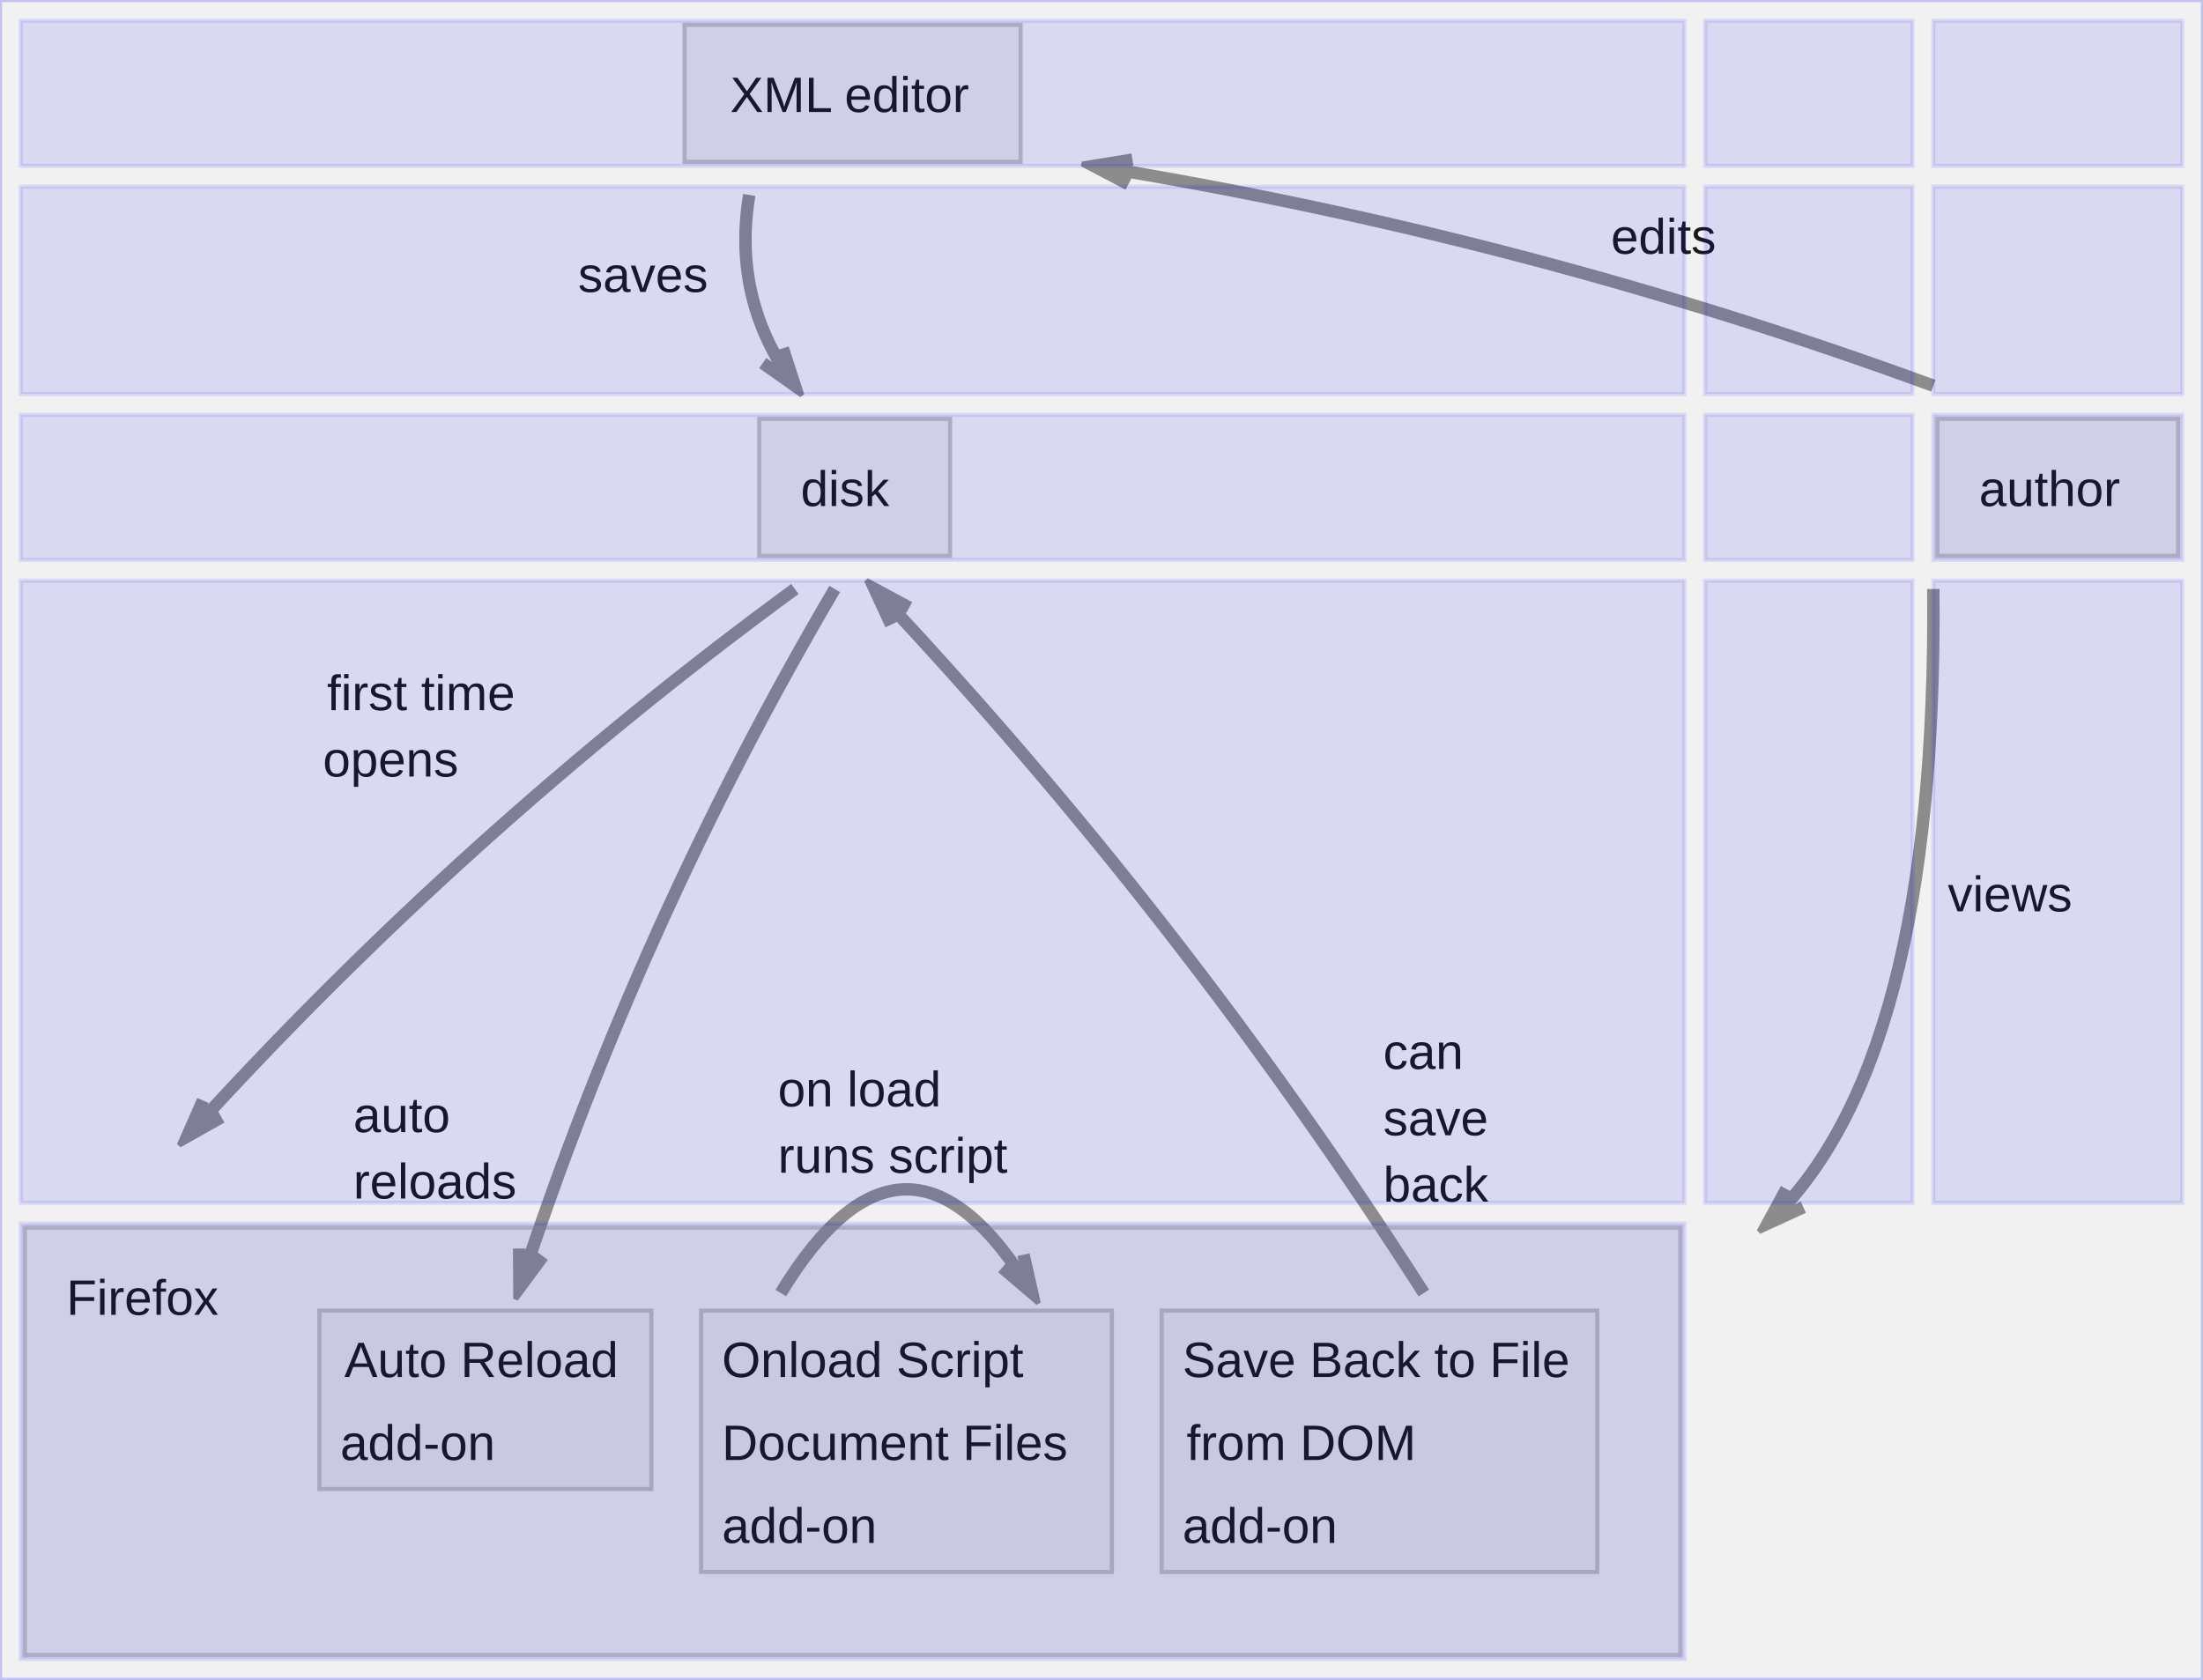
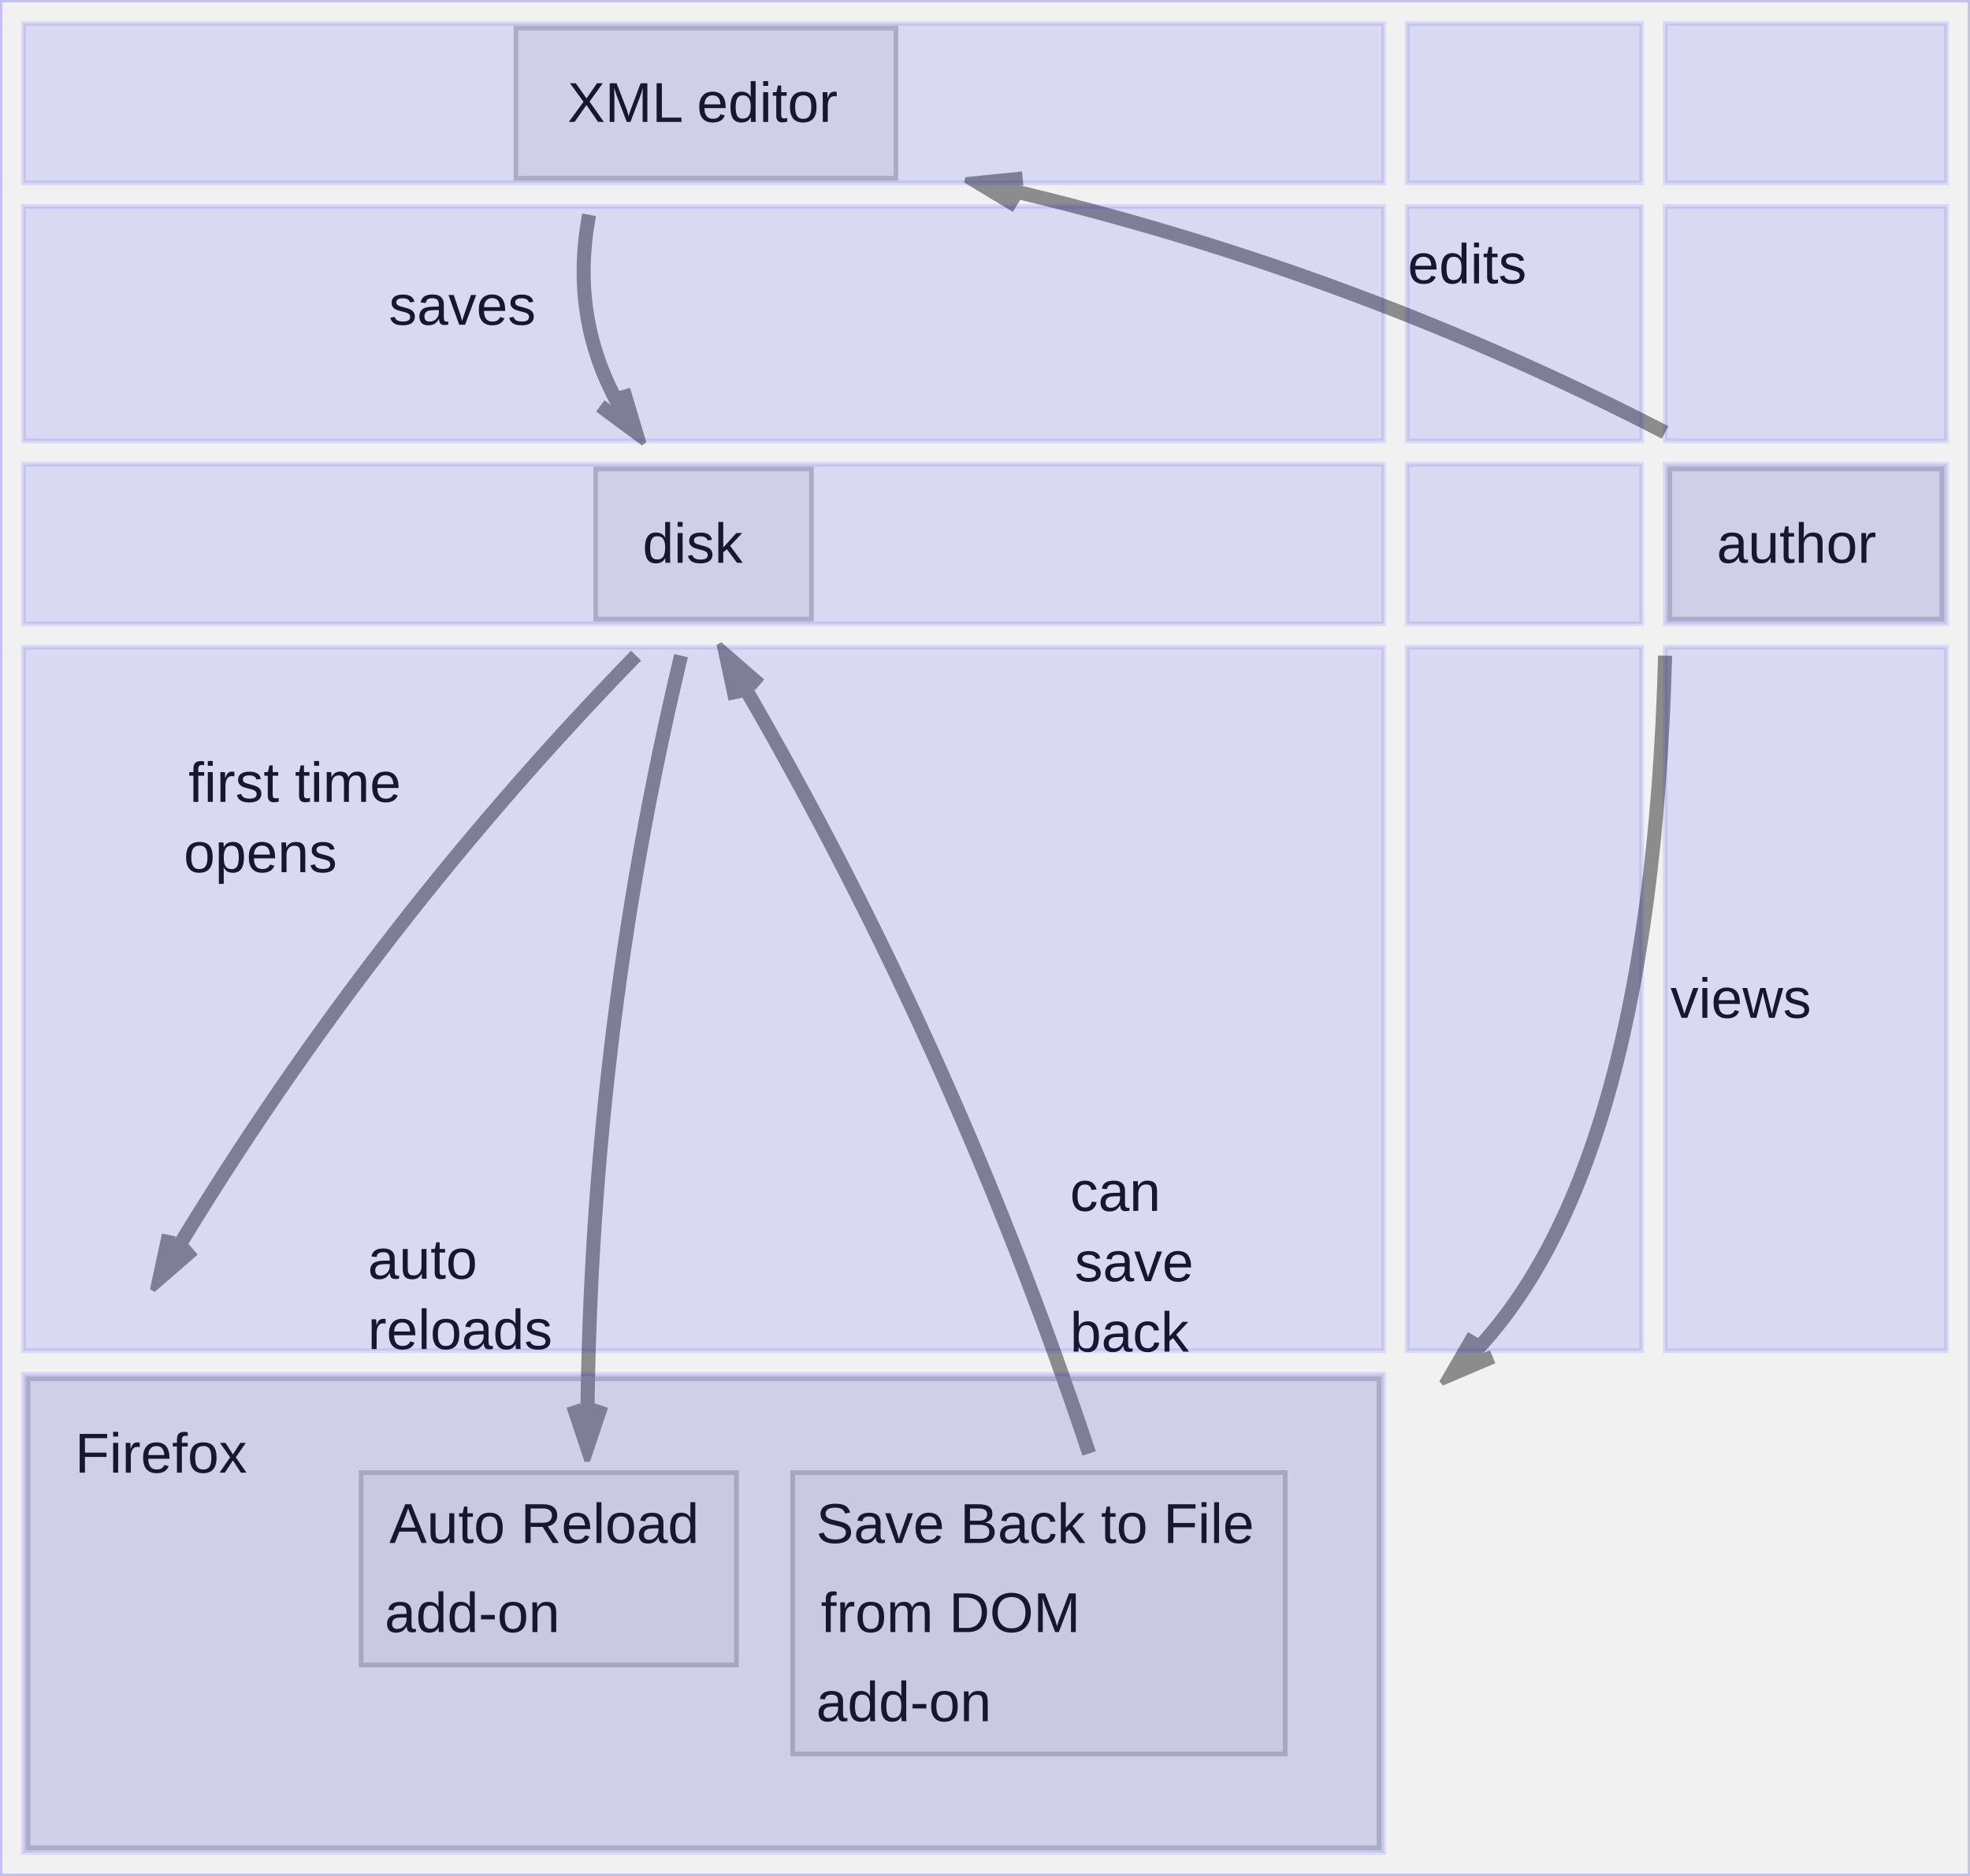
- <svg xmlns="http://www.w3.org/2000/svg" xmlns:ns1="http://www.nrvr.com/2012/adj" width="531" height="405">
+ <svg xmlns="http://www.w3.org/2000/svg" xmlns:ns1="http://www.nrvr.com/2012/adj" width="420" height="400">
  <style type="text/css">
	@font-face {
		font-family: Liberation Sans;
		src: local("Liberation Sans"), local("Liberation Sans Regular"), local("LiberationSans-Regular"),
			url(fonts/Liberation/LiberationSans-Regular.ttf);
		font-weight: normal;
		font-style: normal;
	}
	svg {
		font-family: "Liberation Sans","Arial";
		font-size: 12px;
	}
	.subject {
		fill: lightgray;
		opacity: 0.5;
		stroke: gray;
	}
	.arrow {
		stroke: gray;
		fill: none;
	}
</style>
  <defs>
    <marker id="arrowhead" class="arrow" markerUnits="strokeWidth" orient="auto" viewBox="-4 -2 5 4" refX="0" refY="0" markerWidth="5" markerHeight="4" stroke-width="1" fill="none">
      <path d="M -3 1 L 0 0 L -3 -1" />
    </marker>
  </defs>
  <g>
    <ns1:horizontalList makeGrid="true" gap="5" maxPerRow="3" hAlign="center" explain="true" />
-     <g ns1:id="subject-editor" transform="translate(164,5)">
+     <g ns1:id="subject-editor" transform="translate(109,5)">
      <ns1:horizontalList gap="10" />
-       <rect width="81" height="33" class="subject" x="1" y="1">
+       <rect width="81" height="32" class="subject" x="1" y="1">
        <ns1:frameForParent inset="1" />
      </rect>
-       <text transform="translate(12,22)">XML editor</text>
+       <text transform="translate(12,21)">XML editor</text>
    </g>
-     <g transform="translate(436,5)" />
-     <g transform="translate(496,5)" />
-     <g transform="translate(206,45)" />
-     <g transform="translate(411,45)">
+     <g transform="translate(325,5)" />
+     <g transform="translate(385,5)" />
+     <g transform="translate(150,44)" />
+     <g transform="translate(300,44)">
      <rect width="50" height="50" fill="none" />
    </g>
-     <g transform="translate(496,45)" />
-     <g ns1:id="subject-disk" transform="translate(182,100)">
+     <g transform="translate(385,44)" />
+     <g ns1:id="subject-disk" transform="translate(126,99)">
      <ns1:horizontalList gap="10" />
-       <rect width="46" height="33" class="subject" x="1" y="1">
+       <rect width="46" height="32" class="subject" x="1" y="1">
        <ns1:frameForParent inset="1" />
      </rect>
-       <text transform="translate(11,22)">disk</text>
+       <text transform="translate(11,21)">disk</text>
    </g>
-     <g transform="translate(436,100)" />
-     <g ns1:id="subject-author" transform="translate(466,100)">
+     <g transform="translate(325,99)" />
+     <g ns1:id="subject-author" transform="translate(355,99)">
      <ns1:horizontalList gap="10" />
-       <rect width="58" height="33" class="subject" x="1" y="1">
+       <rect width="58" height="32" class="subject" x="1" y="1">
        <ns1:frameForParent inset="1" />
      </rect>
-       <text transform="translate(11,22)">author</text>
+       <text transform="translate(11,21)">author</text>
    </g>
-     <g transform="translate(206,140)" />
-     <g transform="translate(411,140)">
+     <g transform="translate(150,138)" />
+     <g transform="translate(300,138)">
      <rect width="50" height="150" fill="none" />
    </g>
-     <g transform="translate(496,140)" />
-     <g ns1:id="subject-firefox" transform="translate(5,295)">
+     <g transform="translate(385,138)" />
+     <g ns1:id="subject-firefox" transform="translate(5,293)">
      <ns1:horizontalList gap="10" />
-       <rect width="399" height="103" class="subject" x="1" y="1">
+       <rect width="288" height="100" class="subject" x="1" y="1">
        <ns1:frameForParent inset="1" />
      </rect>
-       <text transform="translate(11,22)">Firefox</text>
+       <text transform="translate(11,21)">Firefox</text>
      <g transform="translate(61,10)">
        <ns1:horizontalList gap="10" />
        <g ns1:id="add-on-auto-reload" transform="translate(10,10)">
          <ns1:verticalList gap="5" />
-           <rect width="80" height="43" class="subject" x="1" y="1">
+           <rect width="80" height="41" class="subject" x="1" y="1">
            <ns1:frameForParent inset="1" />
          </rect>
-           <text transform="translate(7,17)">Auto Reload</text>
-           <text transform="translate(6,37)">add-on</text>
+           <text transform="translate(7,16)">Auto Reload</text>
+           <text transform="translate(6,35)">add-on</text>
        </g>
-         <g ns1:id="add-on-onload-script" transform="translate(102,10)">
+         <g ns1:id="add-on-save-back" transform="translate(102,10)">
          <ns1:verticalList gap="5" />
-           <rect width="99" height="63" class="subject" x="1" y="1">
+           <rect width="105" height="60" class="subject" x="1" y="1">
            <ns1:frameForParent inset="1" />
          </rect>
-           <text transform="translate(6,17)">Onload Script</text>
-           <text transform="translate(6,37)">Document Files</text>
-           <text transform="translate(6,57)">add-on</text>
-         </g>
-         <g ns1:id="add-on-save-back" transform="translate(213,10)">
-           <ns1:verticalList gap="5" />
-           <rect width="105" height="63" class="subject" x="1" y="1">
-             <ns1:frameForParent inset="1" />
-           </rect>
-           <text transform="translate(6,17)">Save Back to File</text>
-           <text transform="translate(7,37)">from DOM</text>
-           <text transform="translate(6,57)">add-on</text>
+           <text transform="translate(6,16)">Save Back to File</text>
+           <text transform="translate(7,35)">from DOM</text>
+           <text transform="translate(6,54)">add-on</text>
        </g>
      </g>
    </g>
    <g>
      <ns1:connection from="subject-editor % 0.2, 1.2" to="subject-disk % 0.2, -0.2" />
-       <path class="arrow" d="M180.6,47q-4.226,25.326 11,46" stroke-width="3" marker-end="url(#arrowhead)" ns1:d="M0,0 q50,10 100,0" />
-       <g transform="translate(137.321,57.385)">
+       <path class="arrow" d="M125.6,45.8q-4.776,25.307 10,46.4" stroke-width="3" marker-end="url(#arrowhead)" ns1:d="M0,0 q50,10 100,0" />
+       <g transform="translate(79.891,57.241)">
        <ns1:rider at="0.4" pin="1.1,0.5" />
        <ns1:verticalList gap="1" />
-         <text transform="translate(2,13)">saves</text>
+         <text transform="translate(3,12)">saves</text>
      </g>
    </g>
    <g>
      <ns1:connection from="subject-disk % 0.2, 1.2" to="subject-firefox % 0.1, -0.2" />
-       <path class="arrow" d="M191.6,142q-79.944,58.571 -146.5,132" stroke-width="3" marker-end="url(#arrowhead)" ns1:d="M0,0 q50,10 100,0" />
-       <g transform="translate(75.818,158.218)">
+       <path class="arrow" d="M135.6,139.8q-58.742,60.324 -101.6,132.8" stroke-width="3" marker-end="url(#arrowhead)" ns1:d="M0,0 q50,10 100,0" />
+       <g transform="translate(37.172,158.974)">
        <ns1:rider at="0.4" pin="1,1" />
        <ns1:verticalList gap="1" />
-         <text transform="translate(3,13)">first time</text>
-         <text transform="translate(2,29)">opens</text>
+         <text transform="translate(3,12)">first time</text>
+         <text transform="translate(2,27)">opens</text>
      </g>
    </g>
    <g>
      <ns1:connection from="subject-disk % 0.4, 1.2" to="add-on-auto-reload % 0.6, -0.1" />
-       <path class="arrow" d="M201.2,142q-47.116,80.138 -76,168.5" stroke-width="3" marker-end="url(#arrowhead)" ns1:d="M0,0 q50,10 100,0" />
-       <g transform="translate(83.153,259.963)">
+       <path class="arrow" d="M145.2,139.8q-19.931,83.274 -20,168.9" stroke-width="3" marker-end="url(#arrowhead)" ns1:d="M0,0 q50,10 100,0" />
+       <g transform="translate(76.411,260.655)">
        <ns1:rider at="0.9" pin="1,1" />
        <ns1:verticalList gap="1" />
-         <text transform="translate(2,13)">auto</text>
-         <text transform="translate(2,29)">reloads</text>
-       </g>
-     </g>
-     <g>
-       <ns1:connection from="add-on-onload-script % 0.2, -0.05" to="add-on-onload-script % 0.8, -0.05" />
-       <path class="arrow" d="M188.2,311.75q30.3,-50 60.6,0" stroke-width="3" marker-end="url(#arrowhead)" ns1:d="M0,0 q50,-50 100,0" />
-       <g transform="translate(185.496,253.75)">
-         <ns1:rider at="0.5" pin="0.5,1" />
-         <ns1:verticalList gap="1" />
-         <text transform="translate(2,13)">on load</text>
-         <text transform="translate(2,29)">runs script</text>
+         <text transform="translate(2,12)">auto</text>
+         <text transform="translate(2,27)">reloads</text>
      </g>
    </g>
    <g>
      <ns1:connection from="add-on-save-back % 0.6, -0.05" to="subject-disk % 0.6, 1.2" />
-       <path class="arrow" d="M343.2,311.75q-58.315,-91.025 -132.4,-169.75" stroke-width="3" marker-end="url(#arrowhead)" ns1:d="M0,0 q50,10 100,0" />
-       <g transform="translate(331.386,244.717)">
+       <path class="arrow" d="M232.2,309.9q-29.598,-89.192 -77.4,-170.1" stroke-width="3" marker-end="url(#arrowhead)" ns1:d="M0,0 q50,10 100,0" />
+       <g transform="translate(226.115,246.193)">
        <ns1:rider at="0.1" pin="0,1" />
        <ns1:verticalList gap="1" />
-         <text transform="translate(2,13)">can</text>
-         <text transform="translate(2,29)">save</text>
-         <text transform="translate(2,45)">back</text>
+         <text transform="translate(2,12)">can</text>
+         <text transform="translate(3,27)">save</text>
+         <text transform="translate(2,42)">back</text>
      </g>
    </g>
    <g>
      <ns1:connection from="subject-author % 0.0, -0.2" to="subject-editor % 1.2, 1.0" />
-       <path class="arrow" d="M466,93q-98.667,-36.174 -202.4,-53" stroke-width="3" marker-end="url(#arrowhead)" ns1:d="M0,0 q50,10 100,0" />
-       <g transform="translate(386.282,48.179)">
+       <path class="arrow" d="M355,92.2q-69.785,-35.999 -146.4,-53.2" stroke-width="3" marker-end="url(#arrowhead)" ns1:d="M0,0 q50,10 100,0" />
+       <g transform="translate(298.117,48.424)">
        <ns1:rider at="0.4" pin="0,1.1" />
        <ns1:verticalList gap="1" />
-         <text transform="translate(2,13)">edits</text>
+         <text transform="translate(2,12)">edits</text>
      </g>
    </g>
    <g>
      <ns1:connection from="subject-author % 0.0, 1.2" to="subject-firefox % 1.05, 0.0" />
-       <path class="arrow" d="M466,142q1.062,114.679 -39.95,153" stroke-width="3" marker-end="url(#arrowhead)" ns1:d="M0,0 q70,-30 100,0" />
-       <g transform="translate(466.47,206.719)">
+       <path class="arrow" d="M355,139.8q-3.092,115.781 -45.5,153.2" stroke-width="3" marker-end="url(#arrowhead)" ns1:d="M0,0 q70,-30 100,0" />
+       <g transform="translate(353.142,205.018)">
        <ns1:rider at="0.4" pin="-0.1,0" />
        <ns1:verticalList gap="1" />
-         <text transform="translate(3,13)">views</text>
+         <text transform="translate(3,12)">views</text>
      </g>
    </g>
-     <rect ns1:explanation="true" x="0" y="0" width="531" height="405" fill="white" fill-opacity="0.1" stroke="blue" stroke-width="1" stroke-opacity="0.2" />
-     <rect ns1:explanation="true" x="5" y="5" width="401" height="35" fill="blue" fill-opacity="0.1" stroke="blue" stroke-width="1" stroke-opacity="0.1" />
-     <rect ns1:explanation="true" x="411" y="5" width="50" height="35" fill="blue" fill-opacity="0.1" stroke="blue" stroke-width="1" stroke-opacity="0.1" />
-     <rect ns1:explanation="true" x="466" y="5" width="60" height="35" fill="blue" fill-opacity="0.1" stroke="blue" stroke-width="1" stroke-opacity="0.1" />
-     <rect ns1:explanation="true" x="5" y="45" width="401" height="50" fill="blue" fill-opacity="0.1" stroke="blue" stroke-width="1" stroke-opacity="0.1" />
-     <rect ns1:explanation="true" x="411" y="45" width="50" height="50" fill="blue" fill-opacity="0.1" stroke="blue" stroke-width="1" stroke-opacity="0.1" />
-     <rect ns1:explanation="true" x="466" y="45" width="60" height="50" fill="blue" fill-opacity="0.1" stroke="blue" stroke-width="1" stroke-opacity="0.1" />
-     <rect ns1:explanation="true" x="5" y="100" width="401" height="35" fill="blue" fill-opacity="0.1" stroke="blue" stroke-width="1" stroke-opacity="0.1" />
-     <rect ns1:explanation="true" x="411" y="100" width="50" height="35" fill="blue" fill-opacity="0.1" stroke="blue" stroke-width="1" stroke-opacity="0.1" />
-     <rect ns1:explanation="true" x="466" y="100" width="60" height="35" fill="blue" fill-opacity="0.1" stroke="blue" stroke-width="1" stroke-opacity="0.1" />
-     <rect ns1:explanation="true" x="5" y="140" width="401" height="150" fill="blue" fill-opacity="0.1" stroke="blue" stroke-width="1" stroke-opacity="0.1" />
-     <rect ns1:explanation="true" x="411" y="140" width="50" height="150" fill="blue" fill-opacity="0.1" stroke="blue" stroke-width="1" stroke-opacity="0.1" />
-     <rect ns1:explanation="true" x="466" y="140" width="60" height="150" fill="blue" fill-opacity="0.1" stroke="blue" stroke-width="1" stroke-opacity="0.1" />
-     <rect ns1:explanation="true" x="5" y="295" width="401" height="105" fill="blue" fill-opacity="0.1" stroke="blue" stroke-width="1" stroke-opacity="0.1" />
+     <rect ns1:explanation="true" x="0" y="0" width="420" height="400" fill="white" fill-opacity="0.1" stroke="blue" stroke-width="1" stroke-opacity="0.2" />
+     <rect ns1:explanation="true" x="5" y="5" width="290" height="34" fill="blue" fill-opacity="0.1" stroke="blue" stroke-width="1" stroke-opacity="0.1" />
+     <rect ns1:explanation="true" x="300" y="5" width="50" height="34" fill="blue" fill-opacity="0.1" stroke="blue" stroke-width="1" stroke-opacity="0.1" />
+     <rect ns1:explanation="true" x="355" y="5" width="60" height="34" fill="blue" fill-opacity="0.1" stroke="blue" stroke-width="1" stroke-opacity="0.1" />
+     <rect ns1:explanation="true" x="5" y="44" width="290" height="50" fill="blue" fill-opacity="0.1" stroke="blue" stroke-width="1" stroke-opacity="0.1" />
+     <rect ns1:explanation="true" x="300" y="44" width="50" height="50" fill="blue" fill-opacity="0.1" stroke="blue" stroke-width="1" stroke-opacity="0.1" />
+     <rect ns1:explanation="true" x="355" y="44" width="60" height="50" fill="blue" fill-opacity="0.1" stroke="blue" stroke-width="1" stroke-opacity="0.1" />
+     <rect ns1:explanation="true" x="5" y="99" width="290" height="34" fill="blue" fill-opacity="0.1" stroke="blue" stroke-width="1" stroke-opacity="0.1" />
+     <rect ns1:explanation="true" x="300" y="99" width="50" height="34" fill="blue" fill-opacity="0.1" stroke="blue" stroke-width="1" stroke-opacity="0.1" />
+     <rect ns1:explanation="true" x="355" y="99" width="60" height="34" fill="blue" fill-opacity="0.1" stroke="blue" stroke-width="1" stroke-opacity="0.1" />
+     <rect ns1:explanation="true" x="5" y="138" width="290" height="150" fill="blue" fill-opacity="0.1" stroke="blue" stroke-width="1" stroke-opacity="0.1" />
+     <rect ns1:explanation="true" x="300" y="138" width="50" height="150" fill="blue" fill-opacity="0.1" stroke="blue" stroke-width="1" stroke-opacity="0.1" />
+     <rect ns1:explanation="true" x="355" y="138" width="60" height="150" fill="blue" fill-opacity="0.1" stroke="blue" stroke-width="1" stroke-opacity="0.1" />
+     <rect ns1:explanation="true" x="5" y="293" width="290" height="102" fill="blue" fill-opacity="0.1" stroke="blue" stroke-width="1" stroke-opacity="0.1" />
  </g>
</svg>
